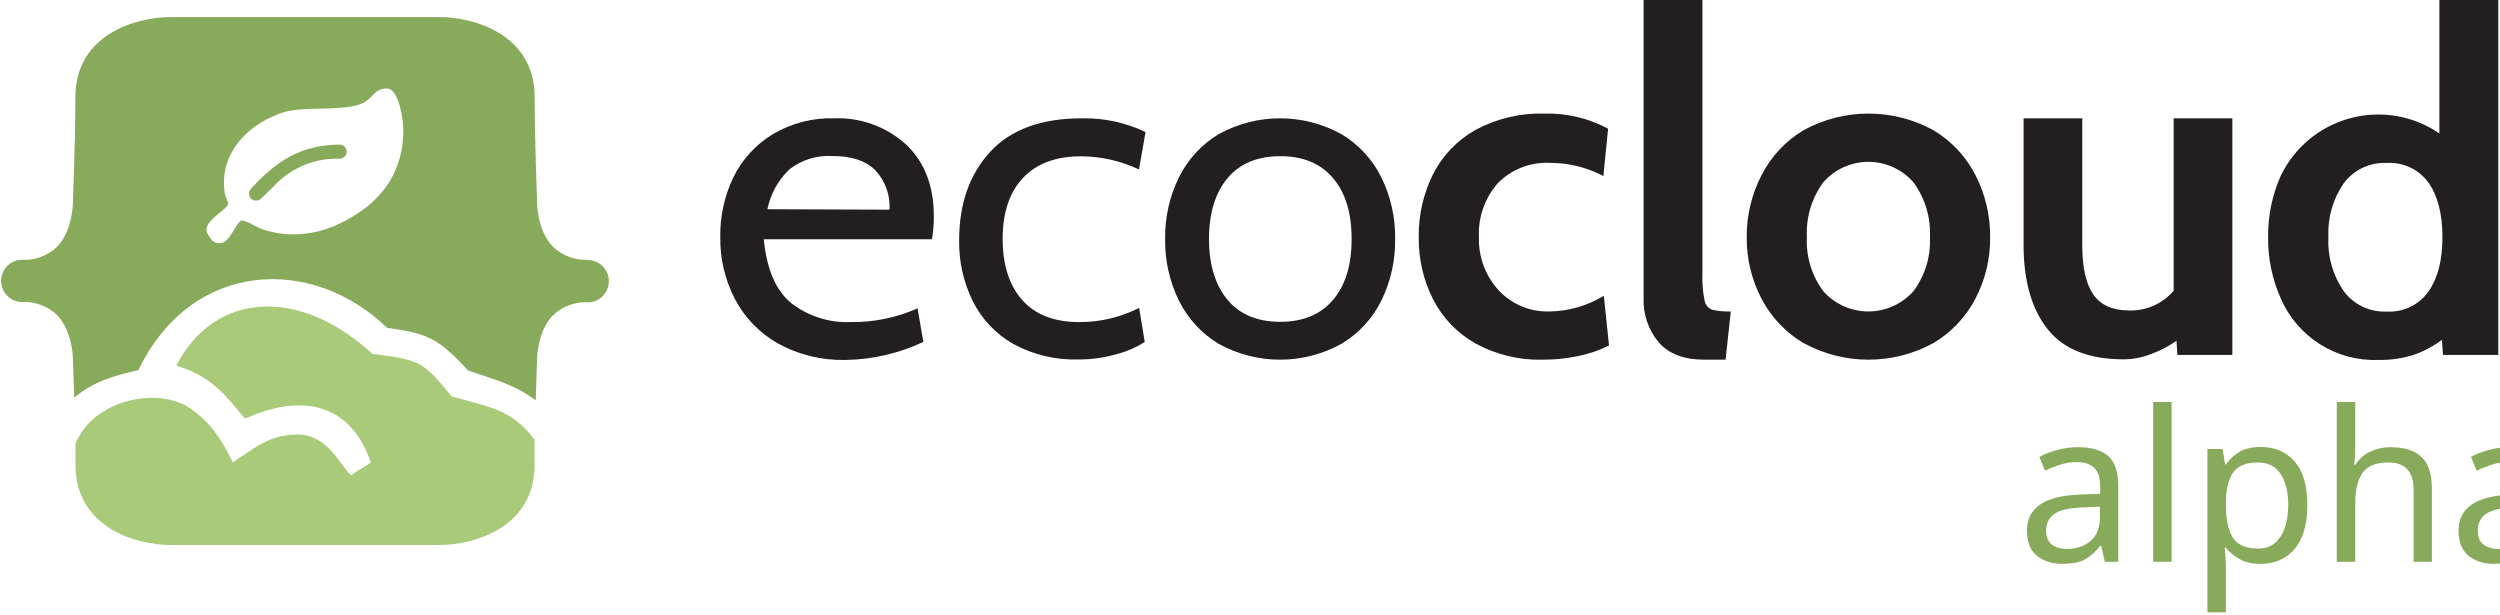
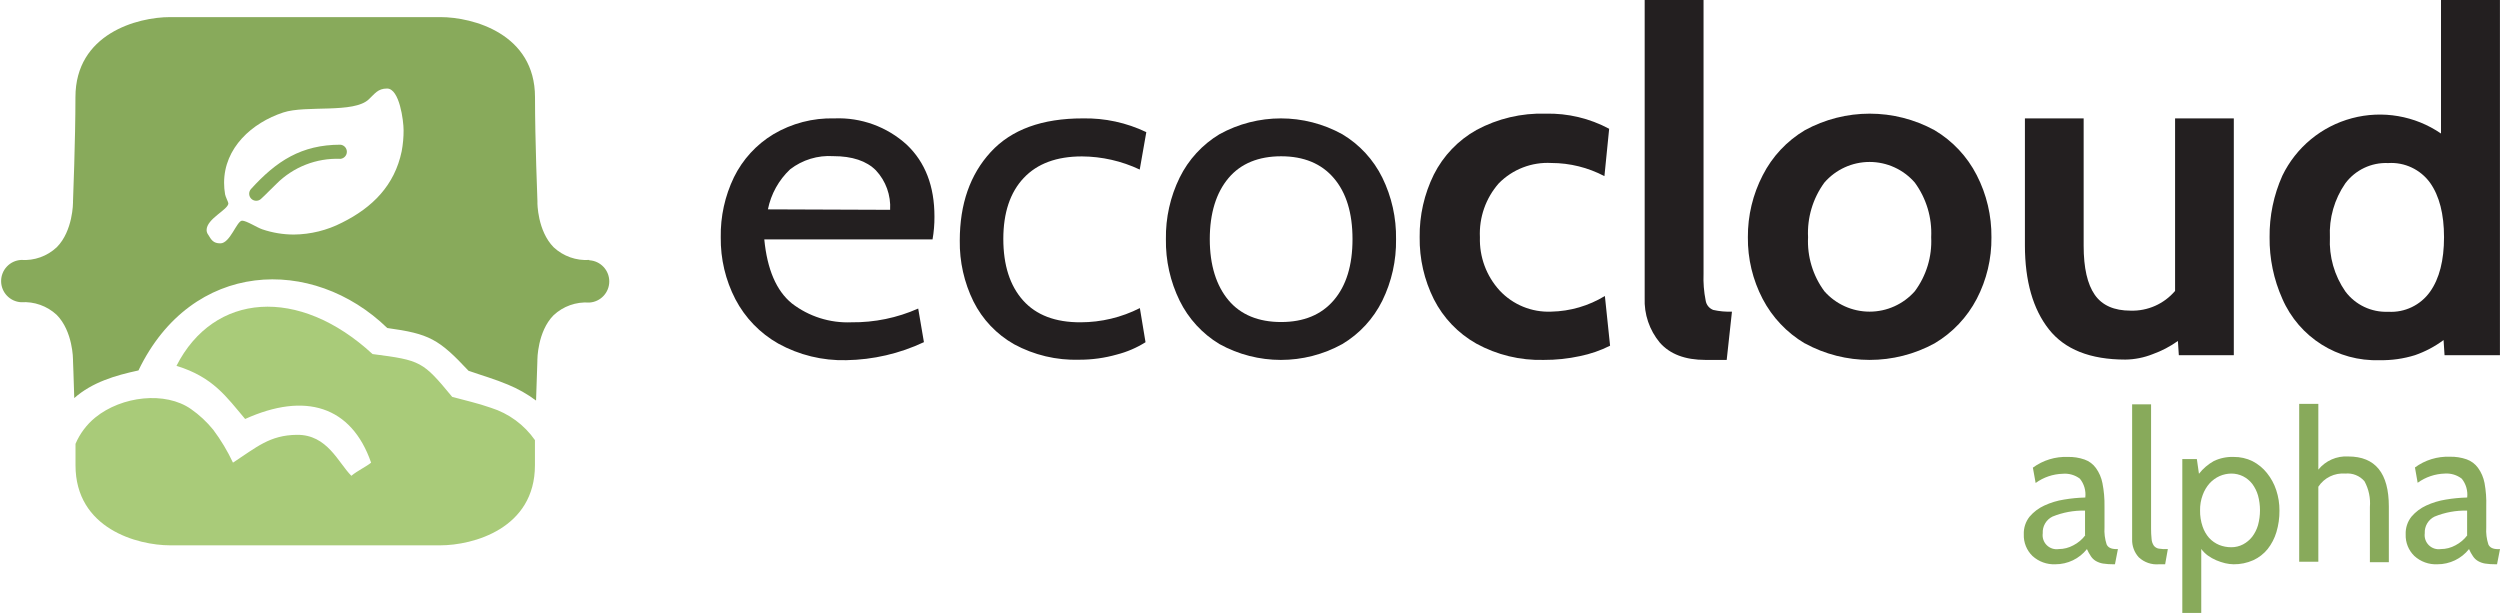
- <svg xmlns="http://www.w3.org/2000/svg" viewBox="0 0 380.34 93.47">
+ <svg xmlns="http://www.w3.org/2000/svg" viewBox="0 0 380.09 93.21">
  <defs>
-     <style>.cls-1,.cls-4{fill:#88aa5b;}.cls-2{fill:#231f20;}.cls-3{fill:#a9cb79;}.cls-4{font-size:32px;font-family:Cabin-Regular, Cabin;}</style>
+     <style>.cls-1{fill:#88aa5b;}.cls-2{fill:#231f20;}.cls-3{fill:#a9cb79;}</style>
  </defs>
  <g id="Layer_2" data-name="Layer 2">
    <g id="Layer_1-2" data-name="Layer 1">
      <path class="cls-1" d="M89.59,39.52a7.24,7.24,0,0,1-5.41-1.92c-2.48-2.51-2.48-6.77-2.47-6.8v-.19c0-.09-.37-9.27-.37-15.84,0-9.63-9.42-12.17-14.4-12.17H25.87c-5,0-14.4,2.54-14.4,12.17,0,6.56-.37,15.75-.37,15.84v.19s0,4.3-2.46,6.78a7.19,7.19,0,0,1-5.43,1.94,3.22,3.22,0,0,0,0,6.43,7.24,7.24,0,0,1,5.41,1.92c2.48,2.51,2.48,6.78,2.48,6.8v.2s.1,2.44.19,5.65c2.74-2.41,6.23-3.44,9.76-4.2,8.11-16.86,26.47-17.47,37.83-6.45,6.38.88,7.82,1.66,12.35,6.5,2,.7,4.07,1.29,6,2.11A19.47,19.47,0,0,1,81.5,60.9c.1-3.4.2-6,.2-6v-.19s0-4.29,2.45-6.77A7.19,7.19,0,0,1,89.59,46a3.22,3.22,0,0,0,0-6.43ZM61.07,23C60,28.16,56.65,31.54,52,33.85a16.37,16.37,0,0,1-7.33,1.81,15,15,0,0,1-4.78-.79c-.81-.27-2.41-1.32-3.08-1.32C36,33.55,35,37,33.5,37c-1.06,0-1.37-.52-1.83-1.29a1.25,1.25,0,0,1-.26-.73c0-1.74,3.31-3.1,3.31-4.07,0-.15-.44-1-.5-1.37a10.14,10.14,0,0,1-.15-1.74c0-5.33,4.23-9.13,9-10.7,3.43-1.14,10.73.18,13-2,.92-.85,1.37-1.64,2.78-1.64,1.89,0,2.51,4.91,2.51,6.33A16.86,16.86,0,0,1,61.07,23Z" />
      <path class="cls-2" d="M118.33,52.24a16.58,16.58,0,0,1-6.52-6.74,19.91,19.91,0,0,1-2.23-9.43,20.21,20.21,0,0,1,2-9.11,15.76,15.76,0,0,1,6-6.55A17.28,17.28,0,0,1,126.86,18a15.39,15.39,0,0,1,11,4q4.22,4,4.21,10.94a19.39,19.39,0,0,1-.29,3.46H116.2q.66,6.84,4.18,9.72A13.88,13.88,0,0,0,129.45,49a24.31,24.31,0,0,0,10.15-2.09l.87,5.11a28.8,28.8,0,0,1-11.81,2.74A20.31,20.31,0,0,1,118.33,52.24Zm17-20.34a8.08,8.08,0,0,0-2.16-6q-2.16-2.16-6.48-2.16a9.71,9.71,0,0,0-6.56,2,11.47,11.47,0,0,0-3.38,6.09Z" />
      <path class="cls-2" d="M154.18,52.34A15.39,15.39,0,0,1,148,45.83a20.29,20.29,0,0,1-2.08-9.25q0-8.35,4.71-13.47t14-5.11a21.38,21.38,0,0,1,9.65,2.09l-1,5.69a20.84,20.84,0,0,0-8.79-2q-5.76,0-8.85,3.28t-3.1,9.25q0,6,3,9.36T164.3,49a19.88,19.88,0,0,0,9-2.16l.86,5.19a15.29,15.29,0,0,1-4.35,1.87,20.7,20.7,0,0,1-5.73.79A19.51,19.51,0,0,1,154.18,52.34Z" />
      <path class="cls-2" d="M185.4,52.31a15.9,15.9,0,0,1-6.05-6.59,20.51,20.51,0,0,1-2.09-9.36A20.51,20.51,0,0,1,179.35,27a15.9,15.9,0,0,1,6.05-6.59,19.3,19.3,0,0,1,18.68,0A15.84,15.84,0,0,1,210.16,27a20.51,20.51,0,0,1,2.09,9.36,20.51,20.51,0,0,1-2.09,9.36,15.84,15.84,0,0,1-6.08,6.59,19.3,19.3,0,0,1-18.68,0Zm17.38-6.66q2.85-3.32,2.85-9.29t-2.85-9.29c-1.89-2.21-4.57-3.31-8-3.31s-6.14,1.1-8,3.31-2.85,5.31-2.85,9.29,1,7.08,2.85,9.29,4.57,3.31,8,3.31S200.89,47.86,202.78,45.65Z" />
      <path class="cls-2" d="M224.45,52.24A16.13,16.13,0,0,1,218,45.5a20.48,20.48,0,0,1-2.16-9.43A20.91,20.91,0,0,1,218,26.53a16.06,16.06,0,0,1,6.48-6.77A20.82,20.82,0,0,1,235,17.28a19.46,19.46,0,0,1,9.65,2.3l-.72,7.2a17.34,17.34,0,0,0-8.06-2,10.4,10.4,0,0,0-8,3.09A11.58,11.58,0,0,0,225,36.07a11.47,11.47,0,0,0,3,8.1,10.13,10.13,0,0,0,7.84,3.21A16.28,16.28,0,0,0,244,45l.79,7.56a18.39,18.39,0,0,1-4.57,1.58,25.29,25.29,0,0,1-5.51.58A20.2,20.2,0,0,1,224.45,52.24Z" />
      <path class="cls-2" d="M252.35,52.09a10,10,0,0,1-2.3-6.8V0H259V41.62a17.26,17.26,0,0,0,.32,4.06,1.82,1.82,0,0,0,1.15,1.44,10.86,10.86,0,0,0,2.85.26l-.8,7.34h-3.24Q254.66,54.72,252.35,52.09Z" />
      <path class="cls-2" d="M274.38,52.2a17,17,0,0,1-6.4-6.77,19.78,19.78,0,0,1-2.24-9.36A20.21,20.21,0,0,1,268,26.64a16.86,16.86,0,0,1,6.4-6.84,20.57,20.57,0,0,1,19.73,0,16.89,16.89,0,0,1,6.41,6.84,20.2,20.2,0,0,1,2.23,9.43,19.78,19.78,0,0,1-2.23,9.36,17,17,0,0,1-6.41,6.77,20.57,20.57,0,0,1-19.73,0Zm16.74-7.92a12.7,12.7,0,0,0,2.49-8.21,13,13,0,0,0-2.49-8.31,9.1,9.1,0,0,0-13.75,0,13,13,0,0,0-2.48,8.31,12.76,12.76,0,0,0,2.48,8.21,9.17,9.17,0,0,0,13.75,0Z" />
      <path class="cls-2" d="M339.62,18V54h-8.36l-.14-2.16a15.78,15.78,0,0,1-3.82,2,11.67,11.67,0,0,1-4.17.83q-8,0-11.63-4.61t-3.64-12.74V18h8.93V37.37c0,3.36.57,5.84,1.69,7.45s2.94,2.41,5.44,2.41a8.52,8.52,0,0,0,6.77-3V18Z" />
      <path class="cls-2" d="M380.08,0V54h-8.42l-.15-2.3A16.14,16.14,0,0,1,367.16,54a16.93,16.93,0,0,1-5.37.76A15.53,15.53,0,0,1,347,45.43a22.3,22.3,0,0,1-1.94-9.36A22.3,22.3,0,0,1,347,26.71a16.46,16.46,0,0,1,24.12-6.41V0ZM369.46,44.35q2.12-3,2.12-8.28t-2.12-8.28a7.29,7.29,0,0,0-6.37-3,7.71,7.71,0,0,0-6.52,3.09,13.29,13.29,0,0,0-2.34,8.21,13.27,13.27,0,0,0,2.34,8.21,7.72,7.72,0,0,0,6.52,3.1A7.27,7.27,0,0,0,369.46,44.35Z" />
      <path class="cls-3" d="M45.15,66.11C41,66.15,39,68,35.42,70.34a28.42,28.42,0,0,0-3-5,16.6,16.6,0,0,0-3.37-3.14c-3.9-2.74-10.53-2-14.57,1.28a10.47,10.47,0,0,0-3,4c0,1.12,0,2.22,0,3.26,0,9.63,9.42,12.17,14.4,12.17H66.93c5,0,14.4-2.54,14.4-12.17,0-1.21,0-2.51,0-3.83A12.9,12.9,0,0,0,74.64,62c-2-.71-4.08-1.16-5.89-1.66-4.47-5.41-4.75-5.56-12.11-6.51C45.4,43.47,32.51,44.48,26.83,55.62c5.59,1.72,7.59,4.72,10.44,8.08,9.1-4.12,16.16-2,19.15,6.64-.65.56-2.12,1.25-3,2C51.42,70.34,49.77,66.06,45.15,66.11Z" />
      <path class="cls-1" d="M51.76,22c-5.93,0-9.74,2.48-13.61,6.75a1.07,1.07,0,0,0,1.51,1.51c.82-.74,1.55-1.54,2.36-2.3a13,13,0,0,1,9.74-3.81,1.08,1.08,0,0,0,0-2.15Z" />
-       <text class="cls-4" transform="translate(306.9 85.47)">alpha</text>
+       <path class="cls-1" d="M322,83.48l-.45,2.31h-.22a10,10,0,0,1-1.6-.11,3.25,3.25,0,0,1-1.09-.39,2.34,2.34,0,0,1-.75-.72,7.2,7.2,0,0,1-.6-1.09,6.1,6.1,0,0,1-4.8,2.31A4.84,4.84,0,0,1,309,84.52a4.35,4.35,0,0,1-1.31-3.28,4.07,4.07,0,0,1,.88-2.69,6.5,6.5,0,0,1,2.24-1.69,11.28,11.28,0,0,1,3-.91,22.74,22.74,0,0,1,3.23-.31,3.83,3.83,0,0,0-.82-2.86,3.77,3.77,0,0,0-2.61-.75,7.36,7.36,0,0,0-4.12,1.4l-.42-2.33a8.42,8.42,0,0,1,5.31-1.63,7.17,7.17,0,0,1,2.56.4,3.6,3.6,0,0,1,1.71,1.28,5.76,5.76,0,0,1,1,2.32,16.78,16.78,0,0,1,.31,3.52v3.2a6.94,6.94,0,0,0,.32,2.57q.31.72,1.47.72Zm-5-2.11V77.63a12.33,12.33,0,0,0-4.95.91,2.66,2.66,0,0,0-1.48,2.54,2.13,2.13,0,0,0,2.43,2.4,4.64,4.64,0,0,0,2.22-.57A5.3,5.3,0,0,0,317.05,81.37Z" />
+       <path class="cls-1" d="M329.59,83.48l-.41,2.31h-.93a4,4,0,0,1-3.09-1.07,3.89,3.89,0,0,1-1-2.71V61.47h2.88V80.35a13.72,13.72,0,0,0,.08,1.61,2,2,0,0,0,.34,1,1.2,1.2,0,0,0,.75.45A6.18,6.18,0,0,0,329.59,83.48Z" />
+       <path class="cls-1" d="M339.58,85.79a6,6,0,0,1-1.27-.16,8.66,8.66,0,0,1-1.36-.45,6.75,6.75,0,0,1-1.28-.72,4.54,4.54,0,0,1-1-1v9.73h-2.88V69.79H334l.32,2.24a7.57,7.57,0,0,1,2.27-1.94,6.5,6.5,0,0,1,3-.62,6.35,6.35,0,0,1,2.88.65,6.78,6.78,0,0,1,2.19,1.8,8.26,8.26,0,0,1,1.41,2.6,9.69,9.69,0,0,1,.49,3.11,11,11,0,0,1-.46,3.26,7.75,7.75,0,0,1-1.34,2.59,6.07,6.07,0,0,1-2.2,1.7A7.11,7.11,0,0,1,339.58,85.79ZM339.26,72a4.51,4.51,0,0,0-1.8.38,4.66,4.66,0,0,0-1.52,1.1,5.5,5.5,0,0,0-1.05,1.77,6.4,6.4,0,0,0-.4,2.35,7.15,7.15,0,0,0,.38,2.44,5.12,5.12,0,0,0,1,1.75,4.4,4.4,0,0,0,1.52,1.06,4.92,4.92,0,0,0,1.83.35,3.86,3.86,0,0,0,1.8-.43,4.38,4.38,0,0,0,1.4-1.17,5.48,5.48,0,0,0,.88-1.76,8.62,8.62,0,0,0,0-4.51,5.54,5.54,0,0,0-.88-1.77,4.2,4.2,0,0,0-1.4-1.15A4,4,0,0,0,339.26,72Z" />
+       <path class="cls-1" d="M363.19,85.47h-2.88V77.08a6.94,6.94,0,0,0-.83-3.92A3.41,3.41,0,0,0,356.57,72a4.47,4.47,0,0,0-4.1,2v11.4h-2.91v-24h2.91v10a5.43,5.43,0,0,1,4.55-2q6.17,0,6.17,7.61Z" />
+       <path class="cls-1" d="M380.09,83.48l-.45,2.31h-.22a10.15,10.15,0,0,1-1.61-.11,3.28,3.28,0,0,1-1.08-.39,2.34,2.34,0,0,1-.75-.72,6.42,6.42,0,0,1-.6-1.09,6.1,6.1,0,0,1-4.8,2.31,4.84,4.84,0,0,1-3.52-1.27,4.35,4.35,0,0,1-1.31-3.28,4.07,4.07,0,0,1,.88-2.69,6.5,6.5,0,0,1,2.24-1.69,11.28,11.28,0,0,1,3-.91,22.74,22.74,0,0,1,3.23-.31,3.87,3.87,0,0,0-.82-2.86A3.77,3.77,0,0,0,371.7,72a7.42,7.42,0,0,0-4.13,1.4l-.41-2.33a8.42,8.42,0,0,1,5.31-1.63,7.17,7.17,0,0,1,2.56.4,3.65,3.65,0,0,1,1.71,1.28,5.76,5.76,0,0,1,1,2.32A16.78,16.78,0,0,1,378,77v3.2a6.94,6.94,0,0,0,.32,2.57q.32.72,1.47.72Zm-5-2.11V77.63a12.3,12.3,0,0,0-4.95.91,2.67,2.67,0,0,0-1.49,2.54,2.14,2.14,0,0,0,2.44,2.4,4.64,4.64,0,0,0,2.22-.57A5.3,5.3,0,0,0,375.13,81.37Z" />
    </g>
  </g>
</svg>
